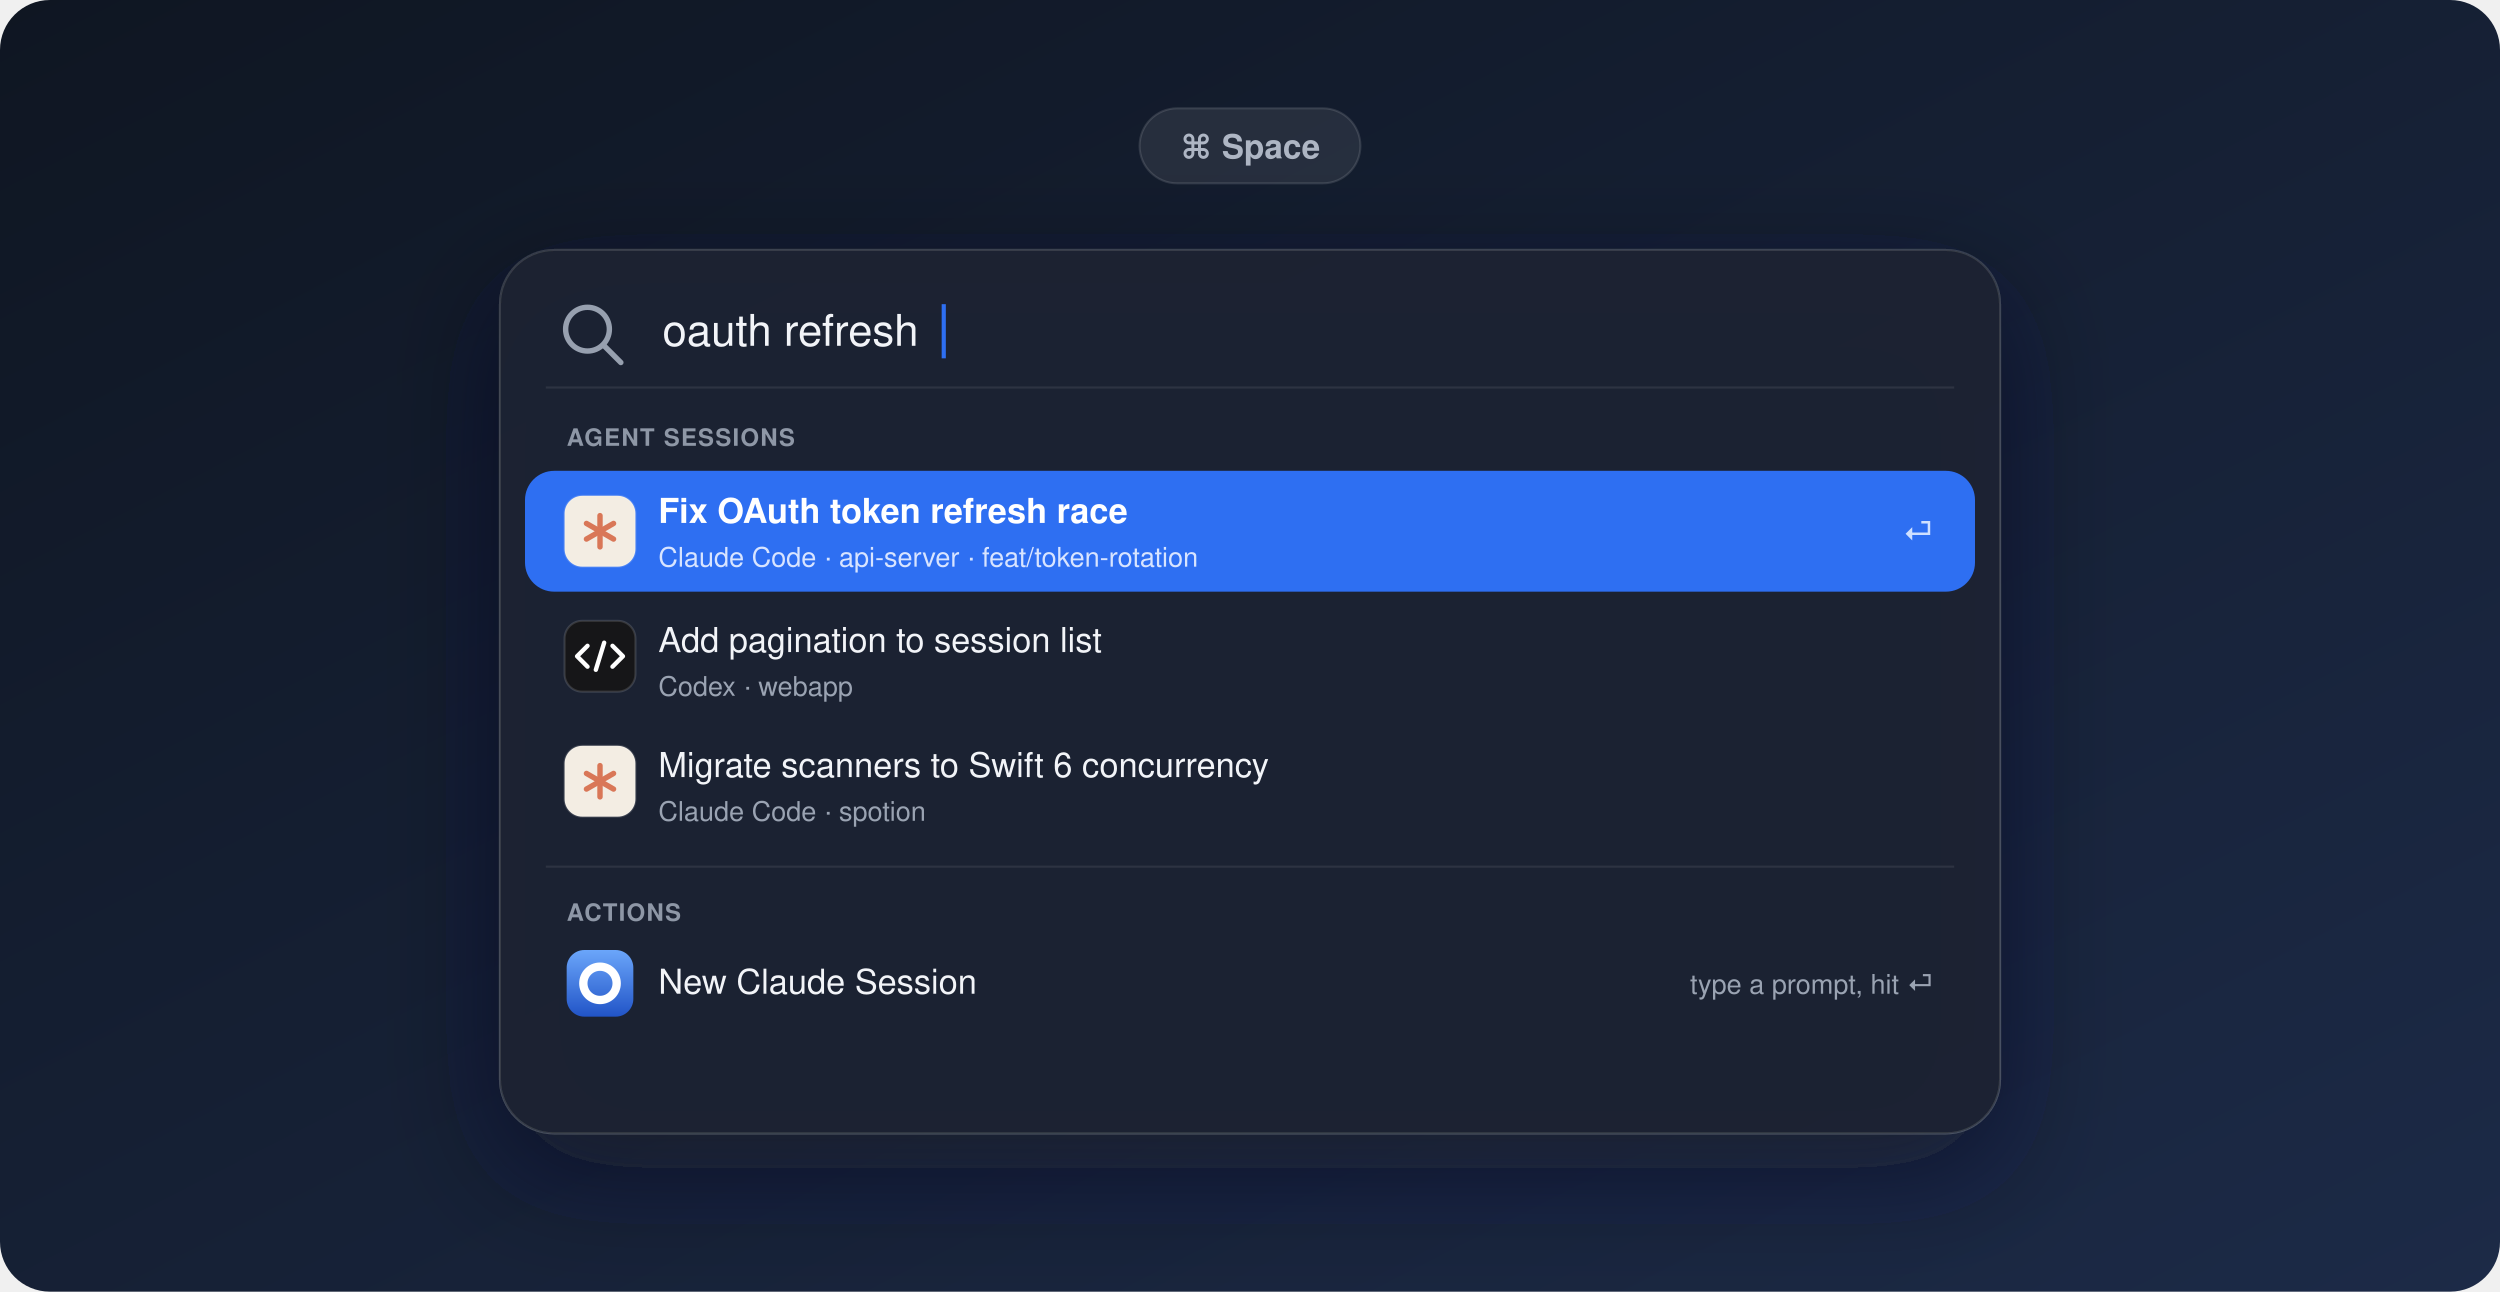
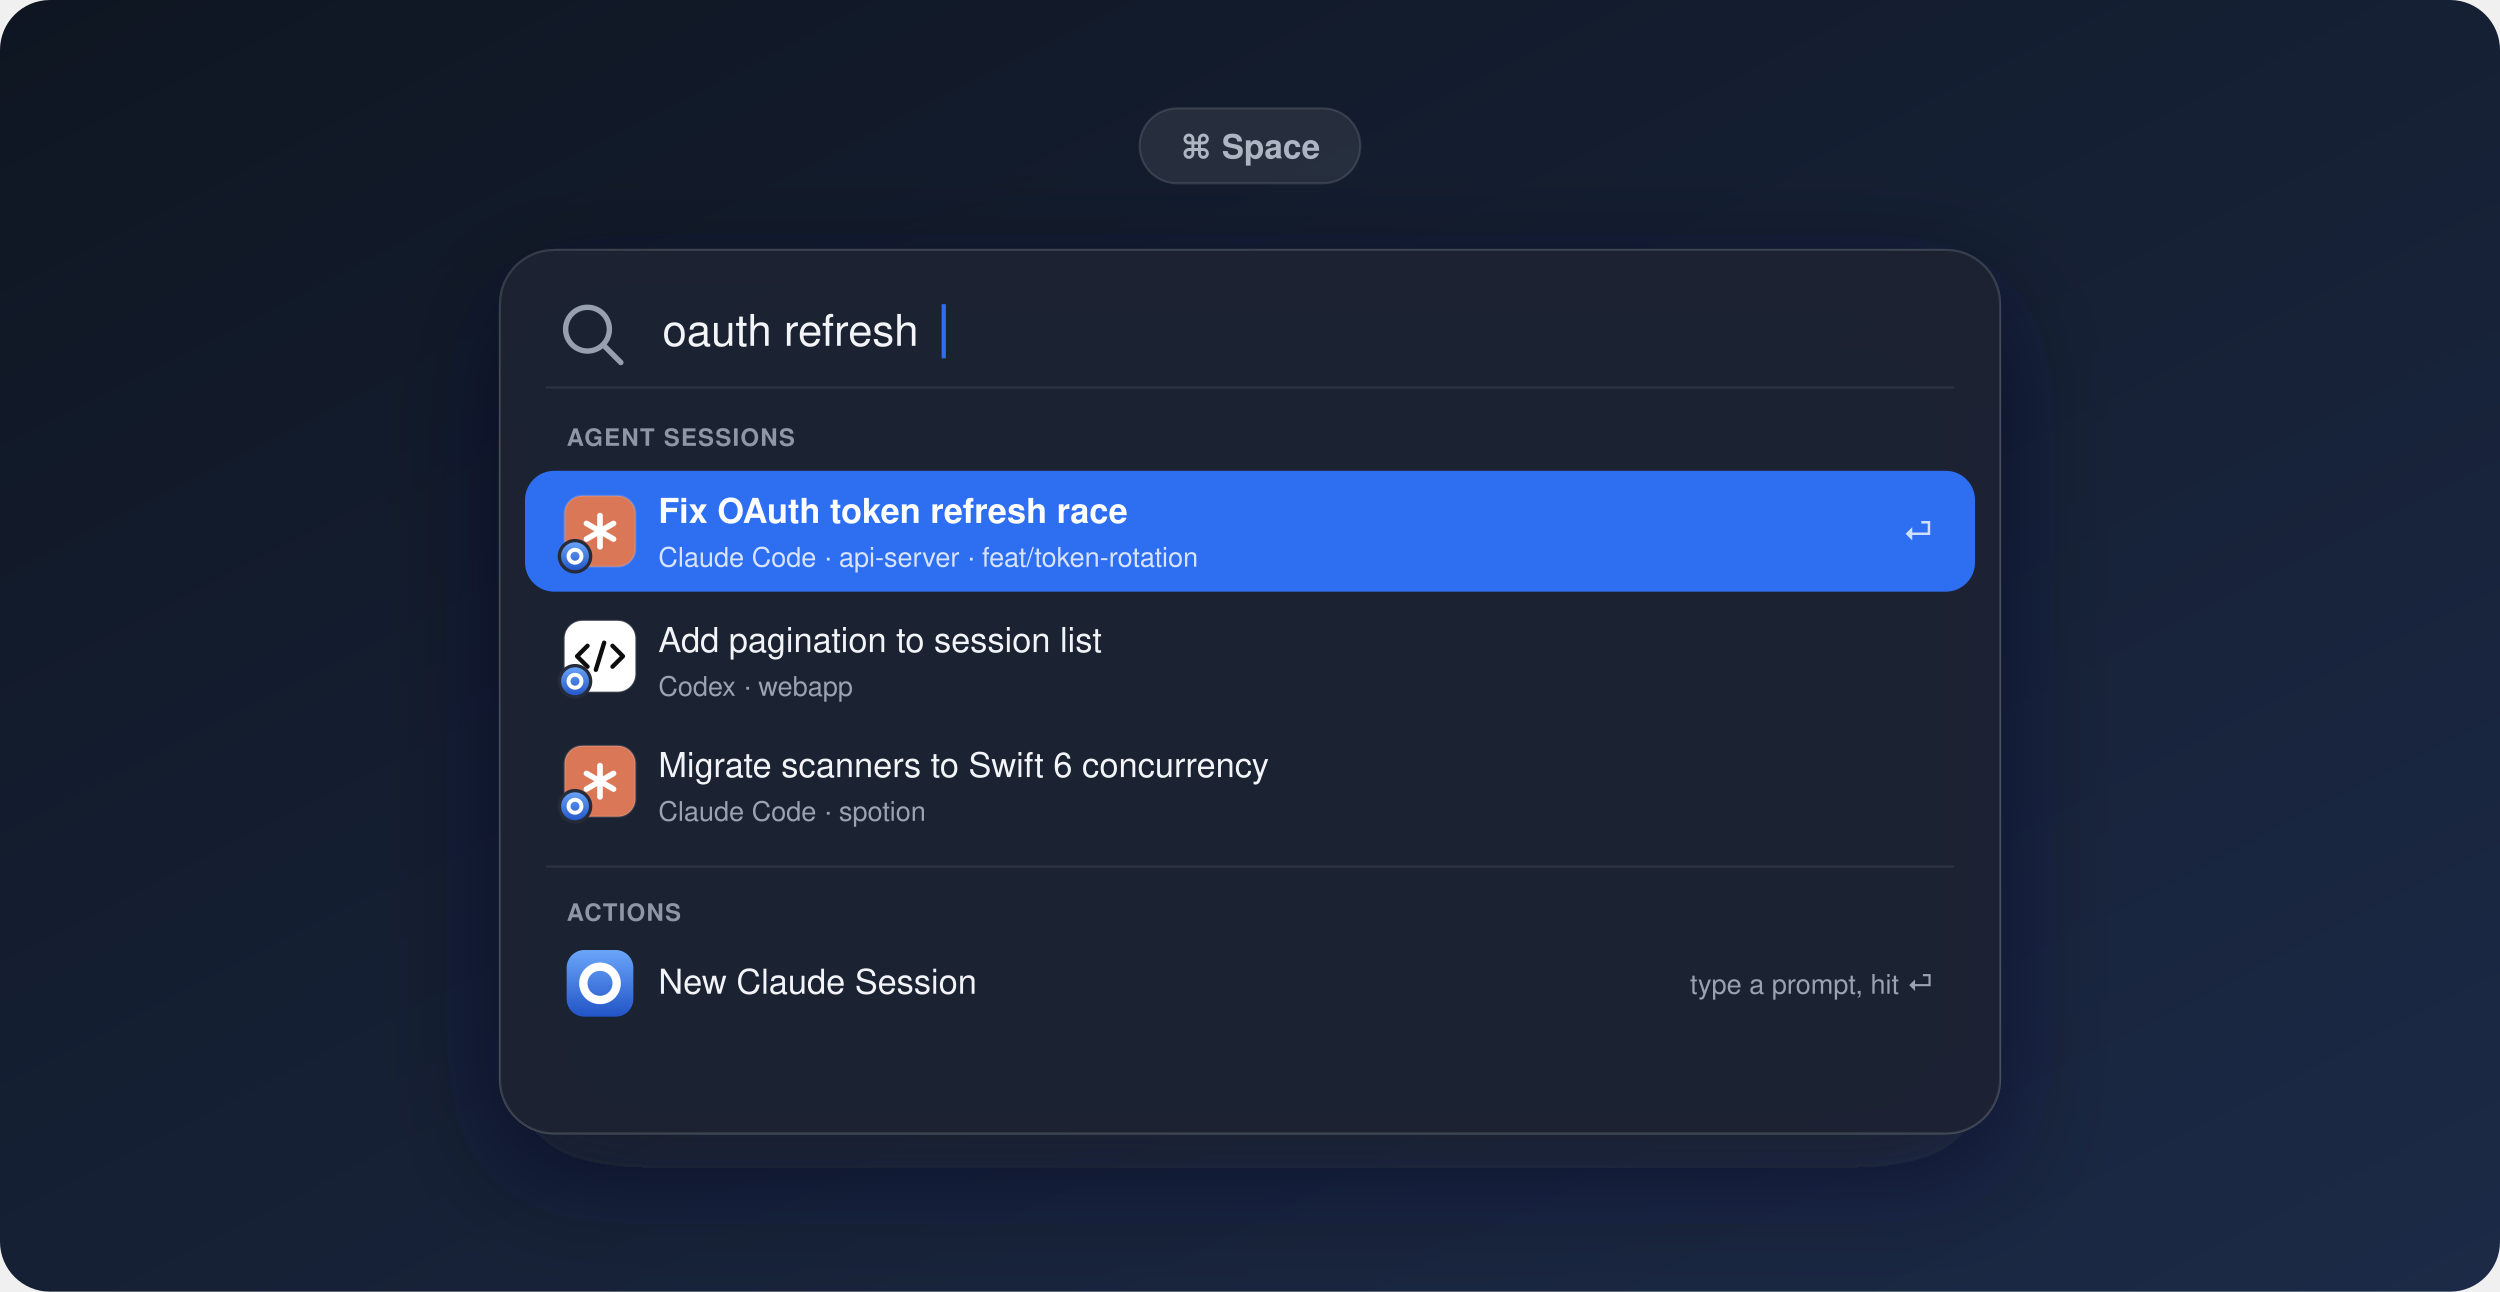
<svg xmlns="http://www.w3.org/2000/svg" viewBox="0 0 1200 620" font-family="-apple-system, BlinkMacSystemFont, 'SF Pro Text', 'Segoe UI', Helvetica, Arial, sans-serif">
  <defs>
    <linearGradient id="backdrop" x1="0" y1="0" x2="1" y2="1">
      <stop offset="0" stop-color="#0F1622" />
      <stop offset="1" stop-color="#1C2A47" />
    </linearGradient>
    <linearGradient id="appblue" x1="0" y1="0" x2="0" y2="1">
      <stop offset="0" stop-color="#6BA6FA" />
      <stop offset="1" stop-color="#2154C7" />
    </linearGradient>
    <filter id="winshadow" x="-20%" y="-20%" width="140%" height="160%">
      <feDropShadow dx="0" dy="18" stdDeviation="28" flood-color="#0A1428" flood-opacity="0.55" />
    </filter>
  </defs>
  <rect width="1200" height="620" rx="24" fill="url(#backdrop)" />
  <g>
    <rect x="547" y="52" width="106" height="36" rx="18" fill="#FFFFFF14" stroke="#FFFFFF1F" />
    <text x="600" y="76" text-anchor="middle" font-size="16" font-weight="600" fill="#AEB6C4">⌘ Space</text>
  </g>
  <g filter="url(#winshadow)">
    <rect x="240" y="120" width="720" height="424" rx="26" fill="#1D2330F5" stroke="#FFFFFF1F" />
  </g>
  <g stroke="#97A0AF" stroke-width="2.6" fill="none" stroke-linecap="round">
    <circle cx="282" cy="158" r="10.5" />
    <line x1="290" y1="166" x2="298" y2="174" />
  </g>
  <text x="318" y="166" font-size="21" fill="#F2F4F8">oauth refresh</text>
  <rect x="452" y="146" width="2" height="26" fill="#2E6FF2">
    <animate attributeName="opacity" values="1;1;0;0;1" dur="1.2s" repeatCount="indefinite" />
  </rect>
  <line x1="262" y1="186" x2="938" y2="186" stroke="#FFFFFF14" stroke-width="1" />
  <text x="272" y="214" font-size="11.5" font-weight="600" letter-spacing="0.6" fill="#8E97A6">AGENT SESSIONS</text>
  <rect x="252" y="226" width="696" height="58" rx="14" fill="#2E6FF2" />
  <g>
-     <rect x="271" y="238" width="34" height="34" rx="8.5" fill="#F3EDE3" stroke="#FFFFFF24" />
-     <g stroke="#D97757" stroke-width="2.6" fill="none" stroke-linecap="round">
+     <rect x="271" y="238" width="34" height="34" rx="8.5" fill="#D97757" stroke="#FFFFFF24" />
+     <g stroke="#FFFFFF" stroke-width="2.7" fill="none" stroke-linecap="round">
      <line x1="288" y1="247.5" x2="288" y2="262.5" />
      <line x1="281.5" y1="251.25" x2="294.5" y2="258.75" />
      <line x1="281.5" y1="258.75" x2="294.5" y2="251.25" />
    </g>
+     <circle cx="276" cy="267" r="7.5" fill="url(#appblue)" stroke="#252B38" stroke-width="1.6" />
+     <circle cx="276" cy="267" r="3.1" fill="none" stroke="#FFFFFF" stroke-width="1.9" />
  </g>
  <text x="316" y="251" font-size="16.5" font-weight="600" fill="#FFFFFF">Fix OAuth token refresh race</text>
  <text x="316" y="272" font-size="13" fill="#D8E4FF">Claude Code · api-server · feat/token-rotation</text>
  <text x="928" y="261" text-anchor="end" font-size="15" fill="#CFE0FF">⏎</text>
  <g>
-     <rect x="271" y="298" width="34" height="34" rx="8.5" fill="#161618" stroke="#FFFFFF24" />
-     <g stroke="#FFFFFF" stroke-width="2.1" fill="none" stroke-linecap="round" stroke-linejoin="round">
+     <rect x="271" y="298" width="34" height="34" rx="8.5" fill="#FFFFFF" stroke="#FFFFFF24" />
+     <g stroke="#0D0D0D" stroke-width="2.1" fill="none" stroke-linecap="round" stroke-linejoin="round">
      <polyline points="282,310 277,315 282,320" />
      <polyline points="294,310 299,315 294,320" />
      <line x1="290" y1="308.5" x2="286" y2="321.5" />
    </g>
+     <circle cx="276" cy="327" r="7.5" fill="url(#appblue)" stroke="#252B38" stroke-width="1.6" />
+     <circle cx="276" cy="327" r="3.1" fill="none" stroke="#FFFFFF" stroke-width="1.9" />
  </g>
  <text x="316" y="313" font-size="16.5" fill="#F2F4F8">Add pagination to session list</text>
  <text x="316" y="334" font-size="13" fill="#9AA3B2">Codex · webapp</text>
  <g>
-     <rect x="271" y="358" width="34" height="34" rx="8.5" fill="#F3EDE3" stroke="#FFFFFF24" />
-     <g stroke="#D97757" stroke-width="2.6" fill="none" stroke-linecap="round">
+     <rect x="271" y="358" width="34" height="34" rx="8.5" fill="#D97757" stroke="#FFFFFF24" />
+     <g stroke="#FFFFFF" stroke-width="2.7" fill="none" stroke-linecap="round">
      <line x1="288" y1="367.5" x2="288" y2="382.5" />
      <line x1="281.5" y1="371.25" x2="294.5" y2="378.75" />
      <line x1="281.5" y1="378.75" x2="294.5" y2="371.25" />
    </g>
+     <circle cx="276" cy="387" r="7.5" fill="url(#appblue)" stroke="#252B38" stroke-width="1.6" />
+     <circle cx="276" cy="387" r="3.1" fill="none" stroke="#FFFFFF" stroke-width="1.9" />
  </g>
  <text x="316" y="373" font-size="16.5" fill="#F2F4F8">Migrate scanners to Swift 6 concurrency</text>
  <text x="316" y="394" font-size="13" fill="#9AA3B2">Claude Code · spotion</text>
  <line x1="262" y1="416" x2="938" y2="416" stroke="#FFFFFF14" stroke-width="1" />
  <text x="272" y="442" font-size="11.5" font-weight="600" letter-spacing="0.6" fill="#8E97A6">ACTIONS</text>
  <g>
    <rect x="272" y="456" width="32" height="32" rx="8.5" fill="url(#appblue)" />
    <circle cx="288" cy="472" r="8" fill="none" stroke="#FFFFFF" stroke-width="4" />
  </g>
  <text x="316" y="477" font-size="16.5" fill="#F2F4F8">New Claude Session</text>
  <text x="928" y="477" text-anchor="end" font-size="13" fill="#9AA3B2">type a prompt, hit ⏎</text>
</svg>
